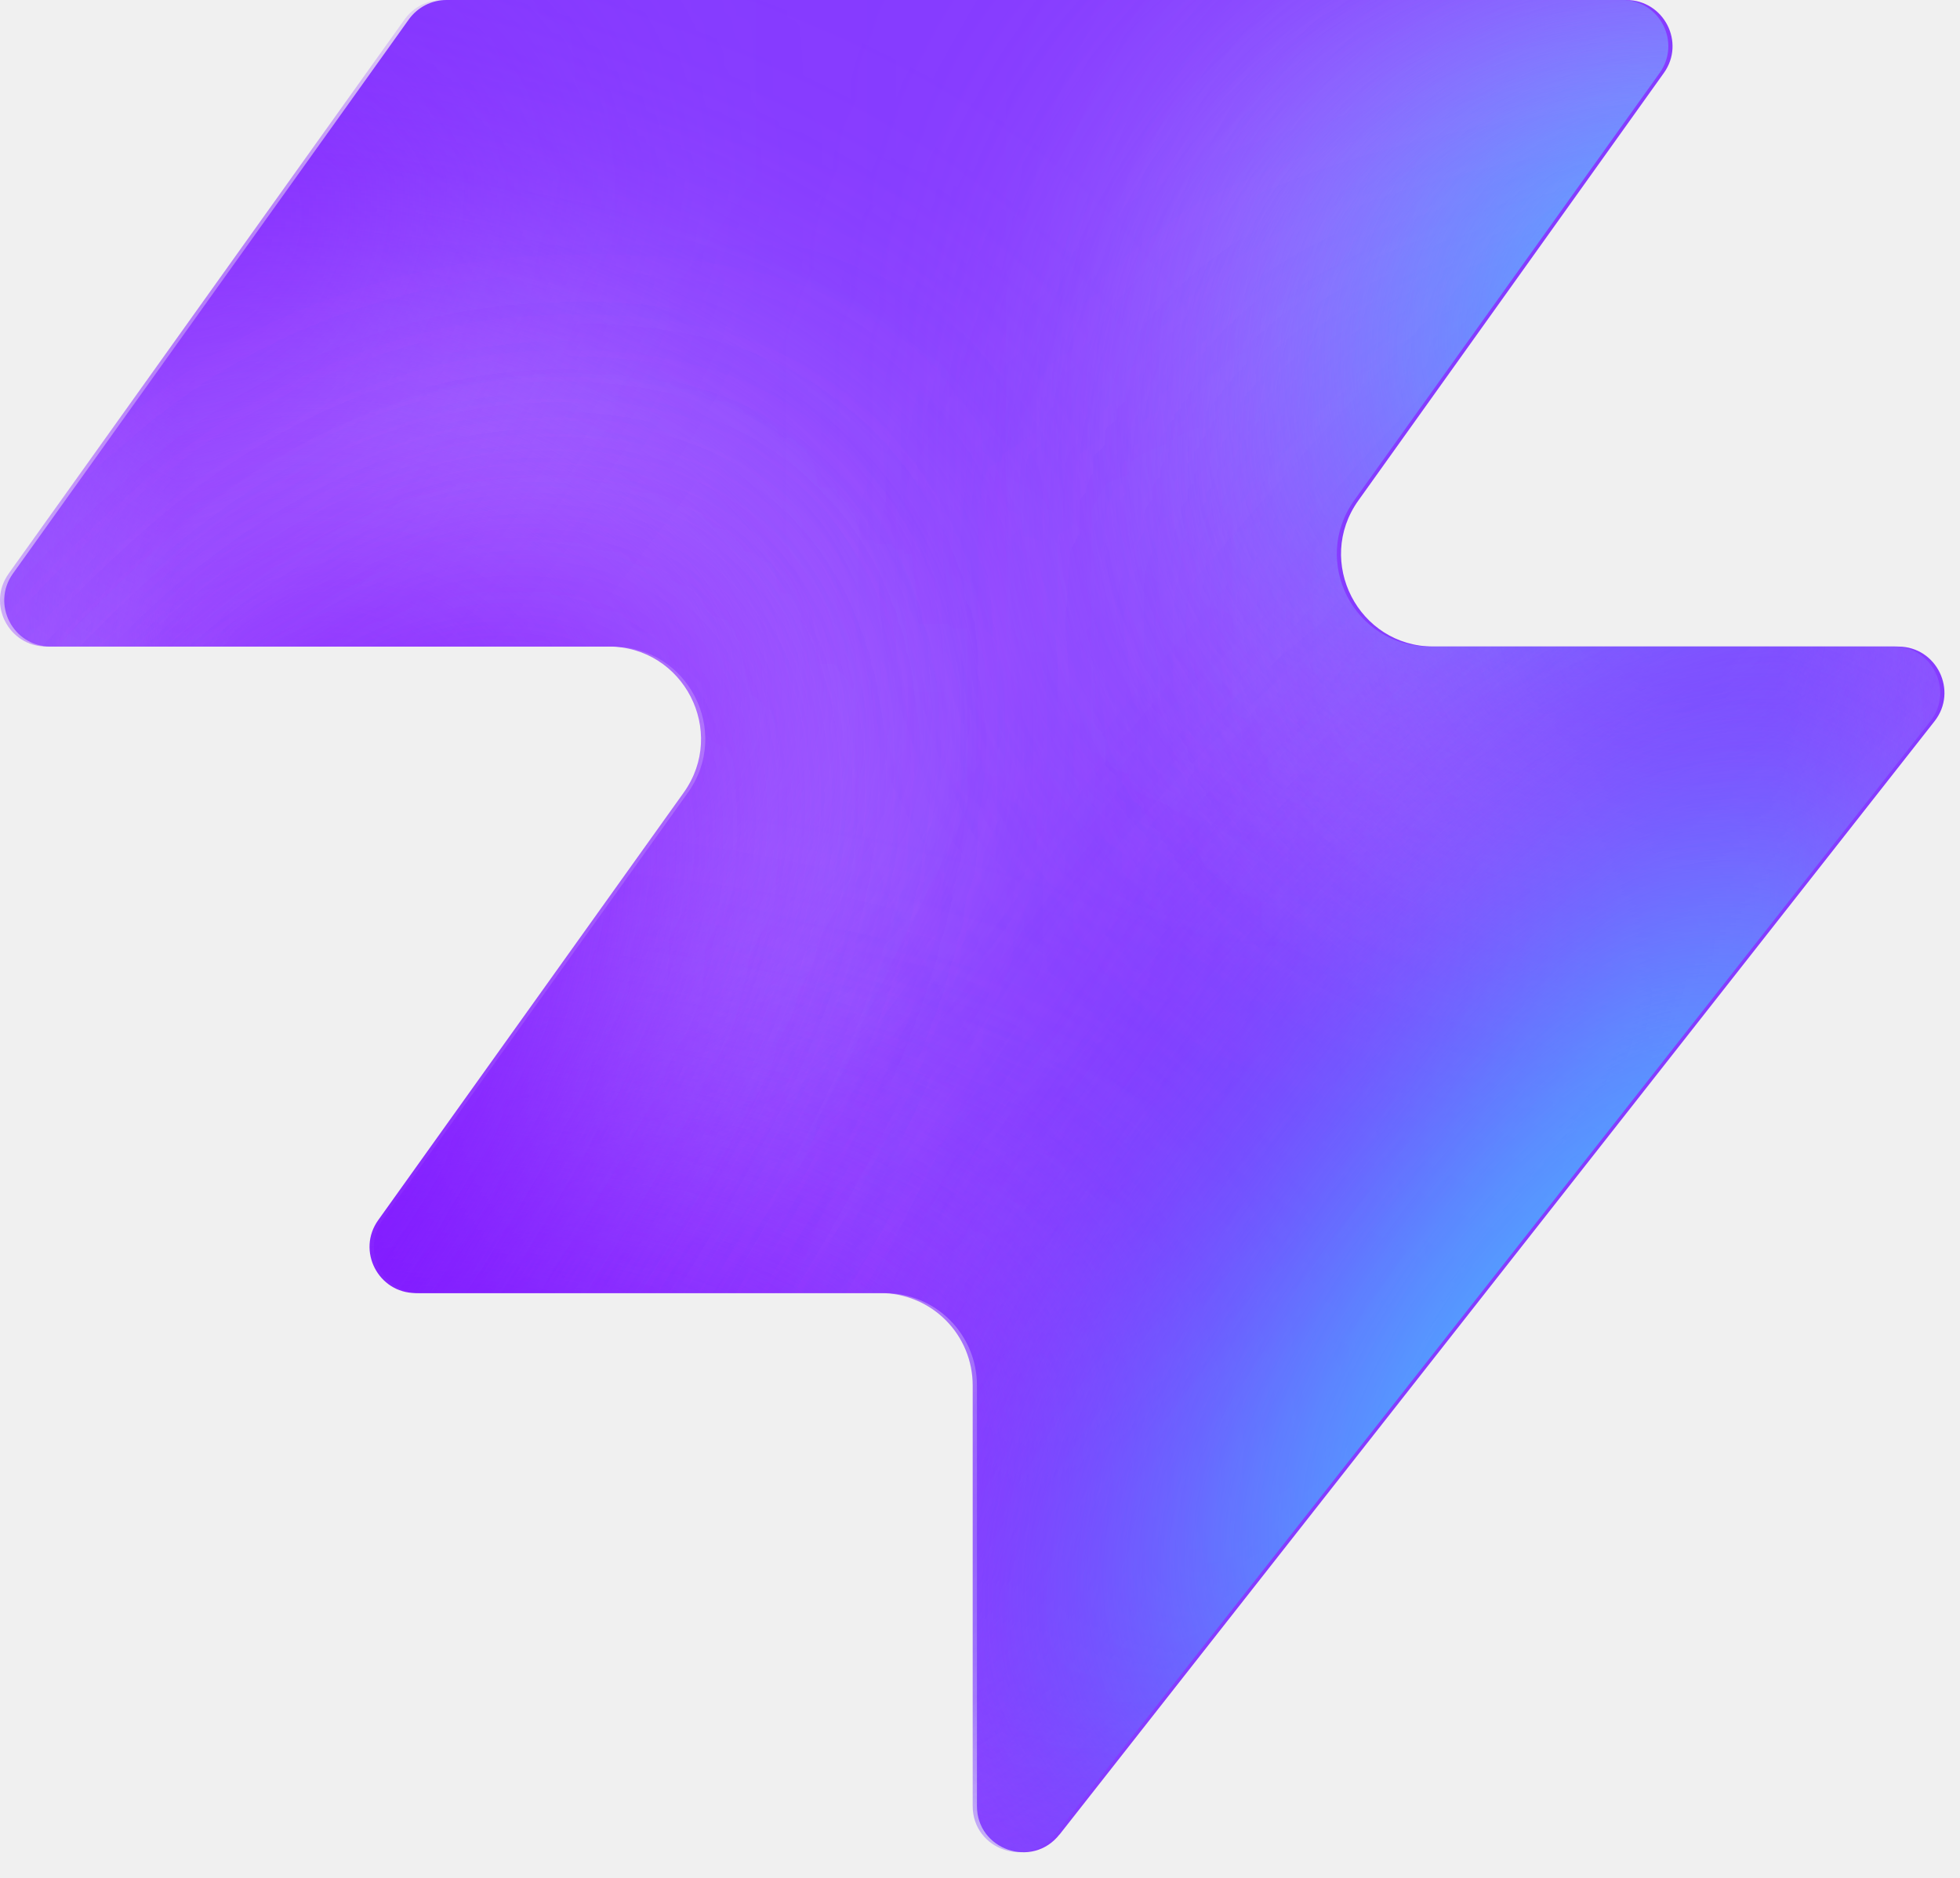
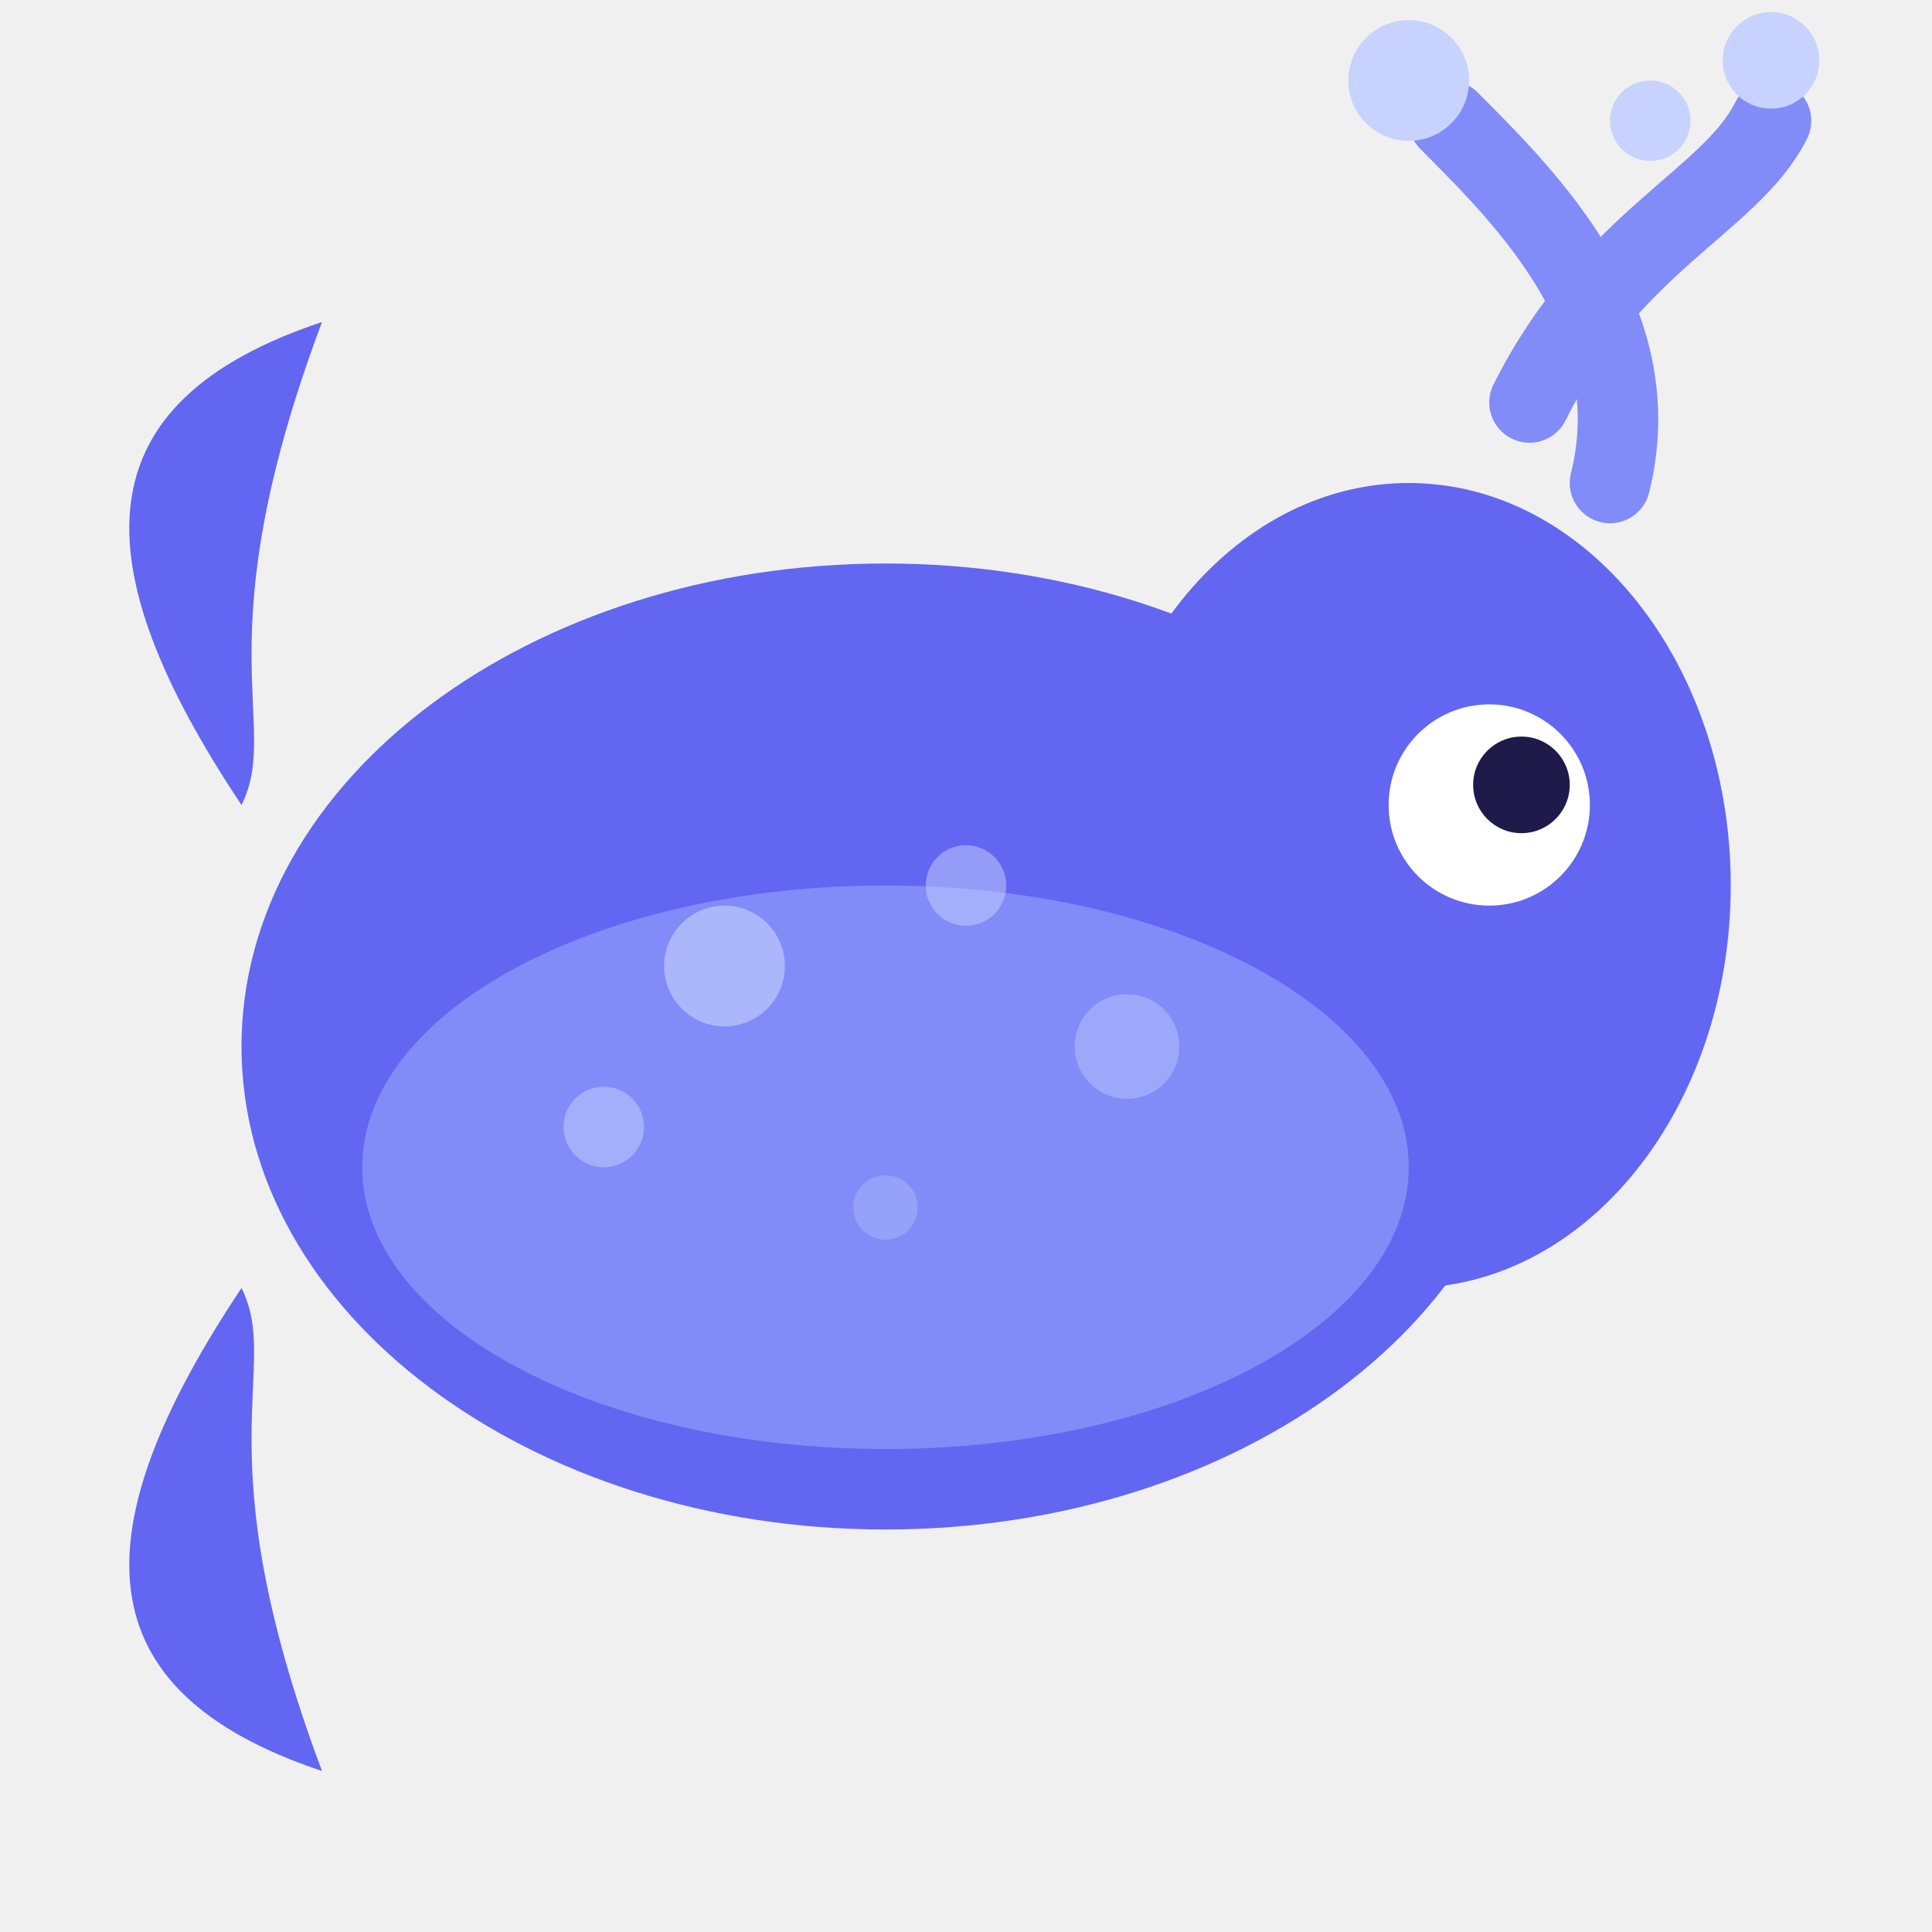
- <svg xmlns="http://www.w3.org/2000/svg" width="48" height="46" fill="none" viewBox="0 0 48 46">
-   <path fill="#863bff" d="M25.946 44.938c-.664.845-2.021.375-2.021-.698V33.937a2.26 2.26 0 0 0-2.262-2.262H10.287c-.92 0-1.456-1.04-.92-1.788l7.48-10.471c1.07-1.497 0-3.578-1.842-3.578H1.237c-.92 0-1.456-1.04-.92-1.788L10.013.474c.214-.297.556-.474.92-.474h28.894c.92 0 1.456 1.04.92 1.788l-7.48 10.471c-1.07 1.498 0 3.579 1.842 3.579h11.377c.943 0 1.473 1.088.89 1.83L25.947 44.94z" style="fill:#863bff;fill:color(display-p3 .525 .23 1);fill-opacity:1" />
-   <mask id="a" width="48" height="46" x="0" y="0" maskUnits="userSpaceOnUse" style="mask-type:alpha">
-     <path fill="#000" d="M25.842 44.938c-.664.844-2.021.375-2.021-.698V33.937a2.26 2.26 0 0 0-2.262-2.262H10.183c-.92 0-1.456-1.04-.92-1.788l7.48-10.471c1.07-1.498 0-3.579-1.842-3.579H1.133c-.92 0-1.456-1.04-.92-1.787L9.91.473c.214-.297.556-.474.92-.474h28.894c.92 0 1.456 1.04.92 1.788l-7.48 10.471c-1.07 1.498 0 3.578 1.842 3.578h11.377c.943 0 1.473 1.088.89 1.832L25.843 44.94z" style="fill:#000;fill-opacity:1" />
-   </mask>
-   <g mask="url(#a)">
-     <g filter="url(#b)">
-       <ellipse cx="5.508" cy="14.704" fill="#ede6ff" rx="5.508" ry="14.704" style="fill:#ede6ff;fill:color(display-p3 .927 .903 1);fill-opacity:1" transform="matrix(.00324 1 1 -.00324 -4.47 31.516)" />
-     </g>
-     <g filter="url(#c)">
-       <ellipse cx="10.399" cy="29.851" fill="#ede6ff" rx="10.399" ry="29.851" style="fill:#ede6ff;fill:color(display-p3 .927 .903 1);fill-opacity:1" transform="matrix(.00324 1 1 -.00324 -39.328 7.883)" />
-     </g>
-     <g filter="url(#d)">
-       <ellipse cx="5.508" cy="30.487" fill="#7e14ff" rx="5.508" ry="30.487" style="fill:#7e14ff;fill:color(display-p3 .492 .077 1);fill-opacity:1" transform="rotate(89.814 -25.913 -14.639)scale(1 -1)" />
-     </g>
-     <g filter="url(#e)">
-       <ellipse cx="5.508" cy="30.599" fill="#7e14ff" rx="5.508" ry="30.599" style="fill:#7e14ff;fill:color(display-p3 .492 .077 1);fill-opacity:1" transform="rotate(89.814 -32.644 -3.334)scale(1 -1)" />
-     </g>
-     <g filter="url(#f)">
-       <ellipse cx="5.508" cy="30.599" fill="#7e14ff" rx="5.508" ry="30.599" style="fill:#7e14ff;fill:color(display-p3 .492 .077 1);fill-opacity:1" transform="matrix(.00324 1 1 -.00324 -34.34 30.47)" />
-     </g>
-     <g filter="url(#g)">
-       <ellipse cx="14.072" cy="22.078" fill="#ede6ff" rx="14.072" ry="22.078" style="fill:#ede6ff;fill:color(display-p3 .927 .903 1);fill-opacity:1" transform="rotate(93.35 24.506 48.493)scale(-1 1)" />
-     </g>
-     <g filter="url(#h)">
-       <ellipse cx="3.47" cy="21.501" fill="#7e14ff" rx="3.47" ry="21.501" style="fill:#7e14ff;fill:color(display-p3 .492 .077 1);fill-opacity:1" transform="rotate(89.009 28.708 47.59)scale(-1 1)" />
-     </g>
-     <g filter="url(#i)">
-       <ellipse cx="3.47" cy="21.501" fill="#7e14ff" rx="3.47" ry="21.501" style="fill:#7e14ff;fill:color(display-p3 .492 .077 1);fill-opacity:1" transform="rotate(89.009 28.708 47.59)scale(-1 1)" />
-     </g>
-     <g filter="url(#j)">
-       <ellipse cx=".387" cy="8.972" fill="#7e14ff" rx="4.407" ry="29.108" style="fill:#7e14ff;fill:color(display-p3 .492 .077 1);fill-opacity:1" transform="rotate(39.51 .387 8.972)" />
-     </g>
-     <g filter="url(#k)">
-       <ellipse cx="47.523" cy="-6.092" fill="#7e14ff" rx="4.407" ry="29.108" style="fill:#7e14ff;fill:color(display-p3 .492 .077 1);fill-opacity:1" transform="rotate(37.892 47.523 -6.092)" />
-     </g>
-     <g filter="url(#l)">
-       <ellipse cx="41.412" cy="6.333" fill="#47bfff" rx="5.971" ry="9.665" style="fill:#47bfff;fill:color(display-p3 .28 .748 1);fill-opacity:1" transform="rotate(37.892 41.412 6.333)" />
-     </g>
-     <g filter="url(#m)">
-       <ellipse cx="-1.879" cy="38.332" fill="#7e14ff" rx="4.407" ry="29.108" style="fill:#7e14ff;fill:color(display-p3 .492 .077 1);fill-opacity:1" transform="rotate(37.892 -1.88 38.332)" />
-     </g>
-     <g filter="url(#n)">
-       <ellipse cx="-1.879" cy="38.332" fill="#7e14ff" rx="4.407" ry="29.108" style="fill:#7e14ff;fill:color(display-p3 .492 .077 1);fill-opacity:1" transform="rotate(37.892 -1.88 38.332)" />
-     </g>
-     <g filter="url(#o)">
-       <ellipse cx="35.651" cy="29.907" fill="#7e14ff" rx="4.407" ry="29.108" style="fill:#7e14ff;fill:color(display-p3 .492 .077 1);fill-opacity:1" transform="rotate(37.892 35.651 29.907)" />
-     </g>
-     <g filter="url(#p)">
-       <ellipse cx="38.418" cy="32.4" fill="#47bfff" rx="5.971" ry="15.297" style="fill:#47bfff;fill:color(display-p3 .28 .748 1);fill-opacity:1" transform="rotate(37.892 38.418 32.4)" />
-     </g>
-   </g>
-   <defs>
-     <filter id="b" width="60.045" height="41.654" x="-19.77" y="16.149" color-interpolation-filters="sRGB" filterUnits="userSpaceOnUse">
-       <feFlood flood-opacity="0" result="BackgroundImageFix" />
-       <feBlend in="SourceGraphic" in2="BackgroundImageFix" result="shape" />
-       <feGaussianBlur result="effect1_foregroundBlur_2002_17158" stdDeviation="7.659" />
-     </filter>
-     <filter id="c" width="90.34" height="51.437" x="-54.613" y="-7.533" color-interpolation-filters="sRGB" filterUnits="userSpaceOnUse">
-       <feFlood flood-opacity="0" result="BackgroundImageFix" />
-       <feBlend in="SourceGraphic" in2="BackgroundImageFix" result="shape" />
-       <feGaussianBlur result="effect1_foregroundBlur_2002_17158" stdDeviation="7.659" />
-     </filter>
-     <filter id="d" width="79.355" height="29.4" x="-49.64" y="2.03" color-interpolation-filters="sRGB" filterUnits="userSpaceOnUse">
-       <feFlood flood-opacity="0" result="BackgroundImageFix" />
-       <feBlend in="SourceGraphic" in2="BackgroundImageFix" result="shape" />
-       <feGaussianBlur result="effect1_foregroundBlur_2002_17158" stdDeviation="4.596" />
-     </filter>
-     <filter id="e" width="79.579" height="29.4" x="-45.045" y="20.029" color-interpolation-filters="sRGB" filterUnits="userSpaceOnUse">
-       <feFlood flood-opacity="0" result="BackgroundImageFix" />
-       <feBlend in="SourceGraphic" in2="BackgroundImageFix" result="shape" />
-       <feGaussianBlur result="effect1_foregroundBlur_2002_17158" stdDeviation="4.596" />
-     </filter>
-     <filter id="f" width="79.579" height="29.4" x="-43.513" y="21.178" color-interpolation-filters="sRGB" filterUnits="userSpaceOnUse">
-       <feFlood flood-opacity="0" result="BackgroundImageFix" />
-       <feBlend in="SourceGraphic" in2="BackgroundImageFix" result="shape" />
-       <feGaussianBlur result="effect1_foregroundBlur_2002_17158" stdDeviation="4.596" />
-     </filter>
-     <filter id="g" width="74.749" height="58.852" x="15.756" y="-17.901" color-interpolation-filters="sRGB" filterUnits="userSpaceOnUse">
-       <feFlood flood-opacity="0" result="BackgroundImageFix" />
-       <feBlend in="SourceGraphic" in2="BackgroundImageFix" result="shape" />
-       <feGaussianBlur result="effect1_foregroundBlur_2002_17158" stdDeviation="7.659" />
-     </filter>
-     <filter id="h" width="61.377" height="25.362" x="23.548" y="2.284" color-interpolation-filters="sRGB" filterUnits="userSpaceOnUse">
-       <feFlood flood-opacity="0" result="BackgroundImageFix" />
-       <feBlend in="SourceGraphic" in2="BackgroundImageFix" result="shape" />
-       <feGaussianBlur result="effect1_foregroundBlur_2002_17158" stdDeviation="4.596" />
-     </filter>
-     <filter id="i" width="61.377" height="25.362" x="23.548" y="2.284" color-interpolation-filters="sRGB" filterUnits="userSpaceOnUse">
-       <feFlood flood-opacity="0" result="BackgroundImageFix" />
-       <feBlend in="SourceGraphic" in2="BackgroundImageFix" result="shape" />
-       <feGaussianBlur result="effect1_foregroundBlur_2002_17158" stdDeviation="4.596" />
-     </filter>
-     <filter id="j" width="56.045" height="63.649" x="-27.636" y="-22.853" color-interpolation-filters="sRGB" filterUnits="userSpaceOnUse">
-       <feFlood flood-opacity="0" result="BackgroundImageFix" />
-       <feBlend in="SourceGraphic" in2="BackgroundImageFix" result="shape" />
-       <feGaussianBlur result="effect1_foregroundBlur_2002_17158" stdDeviation="4.596" />
-     </filter>
-     <filter id="k" width="54.814" height="64.646" x="20.116" y="-38.415" color-interpolation-filters="sRGB" filterUnits="userSpaceOnUse">
-       <feFlood flood-opacity="0" result="BackgroundImageFix" />
-       <feBlend in="SourceGraphic" in2="BackgroundImageFix" result="shape" />
-       <feGaussianBlur result="effect1_foregroundBlur_2002_17158" stdDeviation="4.596" />
-     </filter>
-     <filter id="l" width="33.541" height="35.313" x="24.641" y="-11.323" color-interpolation-filters="sRGB" filterUnits="userSpaceOnUse">
-       <feFlood flood-opacity="0" result="BackgroundImageFix" />
-       <feBlend in="SourceGraphic" in2="BackgroundImageFix" result="shape" />
-       <feGaussianBlur result="effect1_foregroundBlur_2002_17158" stdDeviation="4.596" />
-     </filter>
-     <filter id="m" width="54.814" height="64.646" x="-29.286" y="6.009" color-interpolation-filters="sRGB" filterUnits="userSpaceOnUse">
-       <feFlood flood-opacity="0" result="BackgroundImageFix" />
-       <feBlend in="SourceGraphic" in2="BackgroundImageFix" result="shape" />
-       <feGaussianBlur result="effect1_foregroundBlur_2002_17158" stdDeviation="4.596" />
-     </filter>
-     <filter id="n" width="54.814" height="64.646" x="-29.286" y="6.009" color-interpolation-filters="sRGB" filterUnits="userSpaceOnUse">
-       <feFlood flood-opacity="0" result="BackgroundImageFix" />
-       <feBlend in="SourceGraphic" in2="BackgroundImageFix" result="shape" />
-       <feGaussianBlur result="effect1_foregroundBlur_2002_17158" stdDeviation="4.596" />
-     </filter>
-     <filter id="o" width="54.814" height="64.646" x="8.244" y="-2.416" color-interpolation-filters="sRGB" filterUnits="userSpaceOnUse">
-       <feFlood flood-opacity="0" result="BackgroundImageFix" />
-       <feBlend in="SourceGraphic" in2="BackgroundImageFix" result="shape" />
-       <feGaussianBlur result="effect1_foregroundBlur_2002_17158" stdDeviation="4.596" />
-     </filter>
-     <filter id="p" width="39.409" height="43.623" x="18.713" y="10.588" color-interpolation-filters="sRGB" filterUnits="userSpaceOnUse">
-       <feFlood flood-opacity="0" result="BackgroundImageFix" />
-       <feBlend in="SourceGraphic" in2="BackgroundImageFix" result="shape" />
-       <feGaussianBlur result="effect1_foregroundBlur_2002_17158" stdDeviation="4.596" />
-     </filter>
-   </defs>
+ <svg xmlns="http://www.w3.org/2000/svg" width="48" height="48" viewBox="0 0 48 48" fill="none">
+   <ellipse cx="22" cy="26" rx="16" ry="12" fill="#6366f1" />
+   <ellipse cx="35" cy="22" rx="8" ry="10" fill="#6366f1" />
+   <ellipse cx="22" cy="29" rx="13" ry="7" fill="#818cf8" />
+   <circle cx="37" cy="20" r="2.5" fill="white" />
+   <circle cx="37.8" cy="19.5" r="1.2" fill="#1e1b4b" />
+   <path d="M6 20 C2 14, 2 10, 8 8 C5 16, 7 18, 6 20Z" fill="#6366f1" />
+   <path d="M6 32 C2 38, 2 42, 8 44 C5 36, 7 34, 6 32Z" fill="#6366f1" />
+   <path d="M40 12 C41 8, 38 5, 36 3" stroke="#818cf8" stroke-width="2" stroke-linecap="round" fill="none" />
+   <path d="M38 10 C40 6, 43 5, 44 3" stroke="#818cf8" stroke-width="2" stroke-linecap="round" fill="none" />
+   <circle cx="35" cy="2" r="1.5" fill="#c7d2fe" />
+   <circle cx="41" cy="3" r="1" fill="#c7d2fe" />
+   <circle cx="44" cy="1.5" r="1.2" fill="#c7d2fe" />
+   <circle cx="18" cy="24" r="1.5" fill="#c7d2fe" opacity="0.6" />
+   <circle cx="24" cy="22" r="1" fill="#c7d2fe" opacity="0.5" />
+   <circle cx="28" cy="26" r="1.3" fill="#c7d2fe" opacity="0.4" />
+   <circle cx="15" cy="28" r="1" fill="#c7d2fe" opacity="0.5" />
+   <circle cx="22" cy="30" r="0.8" fill="#c7d2fe" opacity="0.3" />
</svg>
